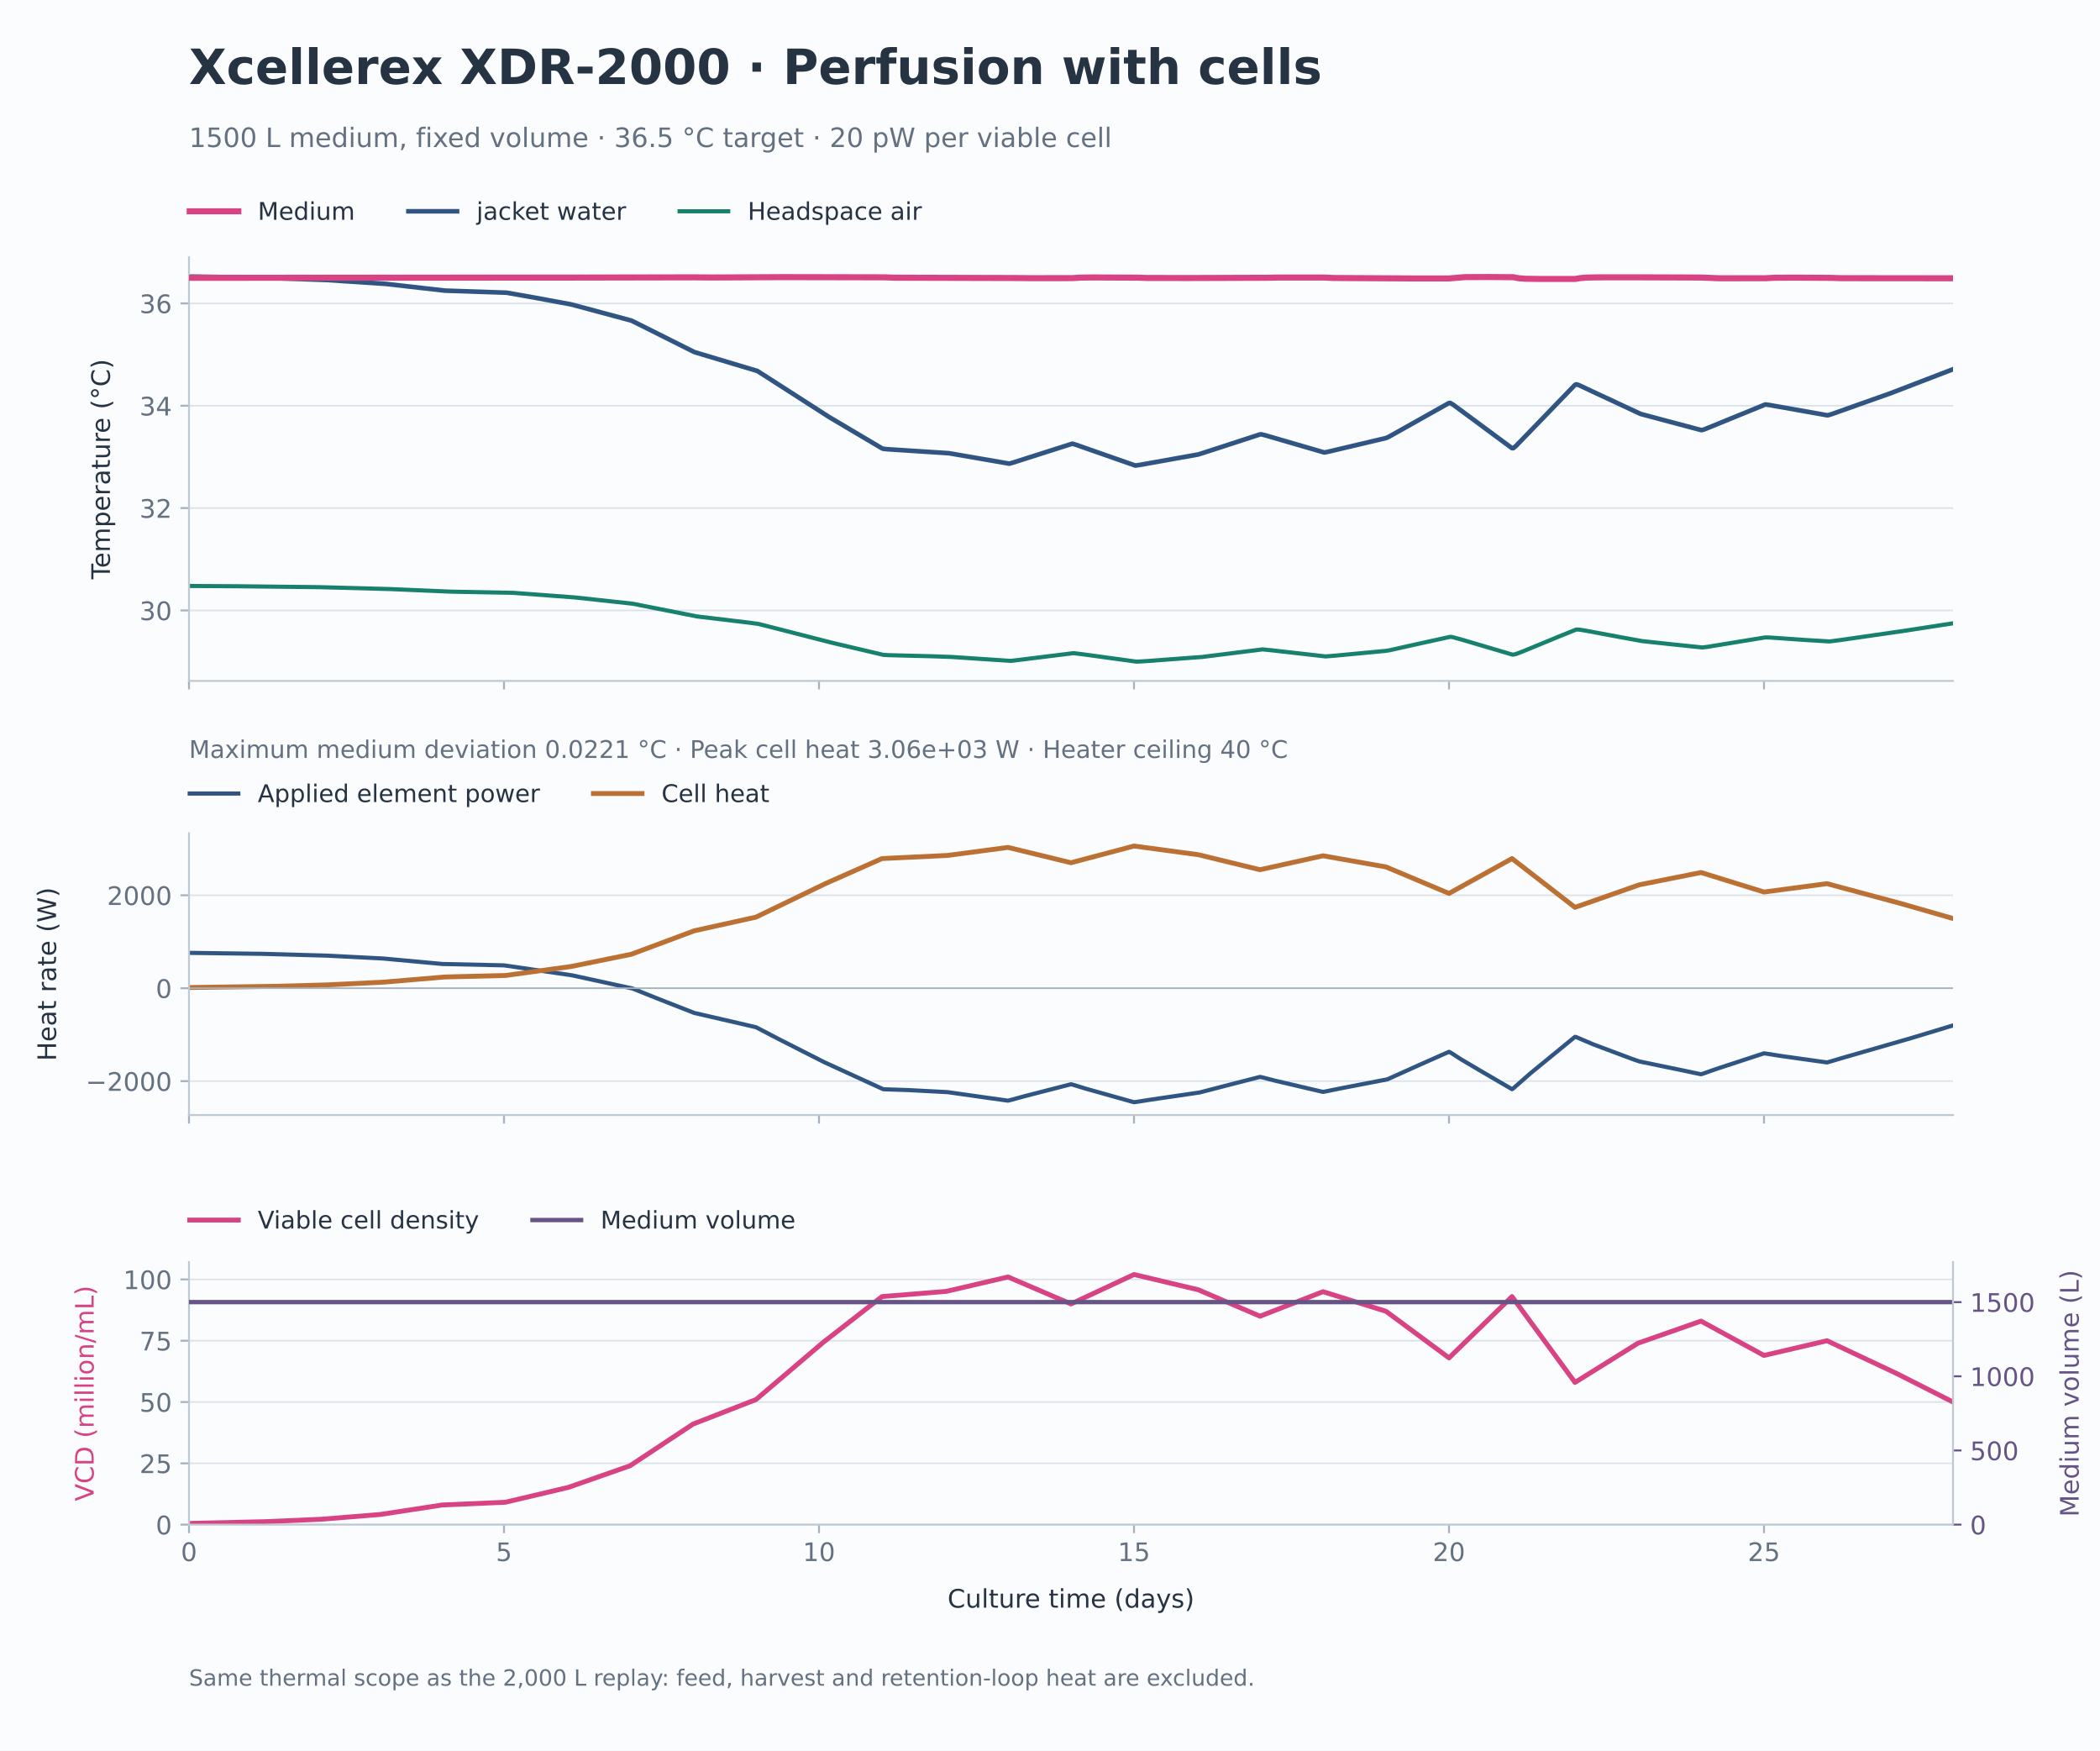
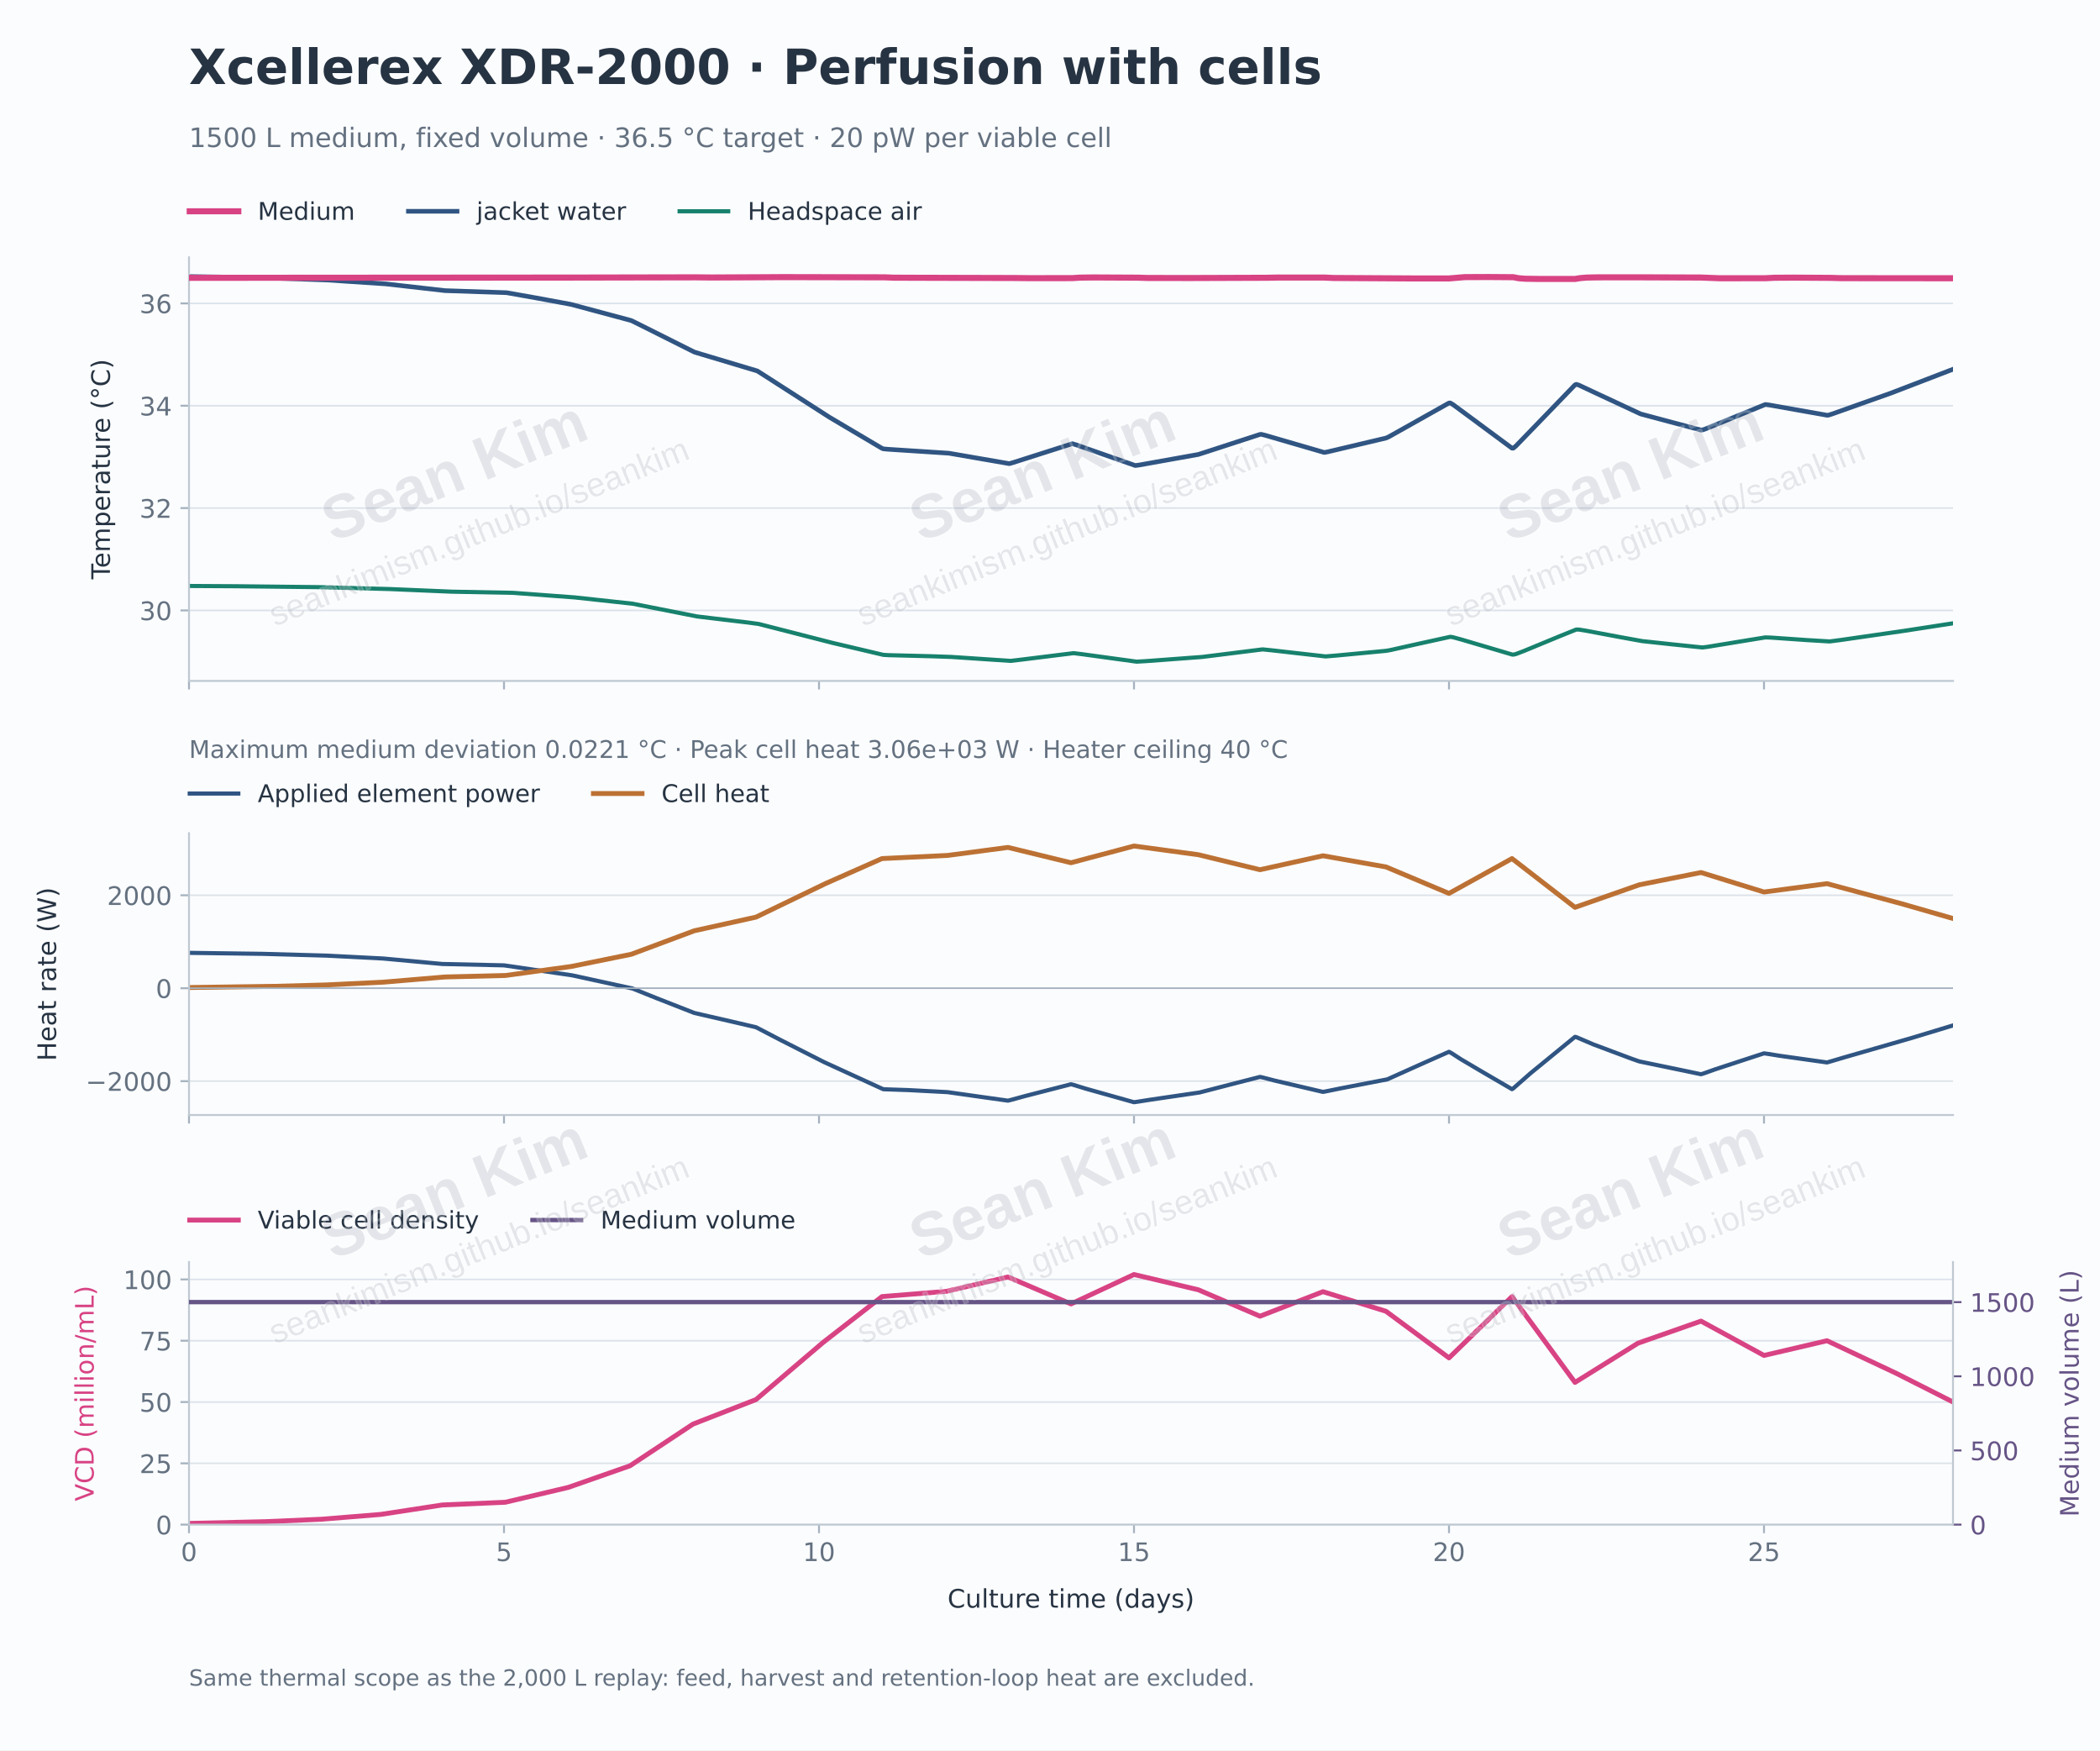
<svg xmlns="http://www.w3.org/2000/svg" xmlns:xlink="http://www.w3.org/1999/xlink" width="864pt" height="720pt" viewBox="0 0 864 720" version="1.1">
  <defs>
    <style type="text/css">*{stroke-linejoin: round; stroke-linecap: butt}</style>
  </defs>
  <g id="figure_1">
    <g id="patch_1">
      <path d="M 0 720  L 864 720  L 864 0  L 0 0  z " style="fill: #fbfcfe" />
    </g>
    <g id="axes_1">
      <g id="patch_2">
        <path d="M 77.76 280.08  L 803.52 280.08  L 803.52 105.84  L 77.76 105.84  z " style="fill: #fbfcfe" />
      </g>
      <g id="matplotlib.axis_1">
        <g id="xtick_1">
          <g id="line2d_1">
            <defs>
              <path id="m9cdd6d63d6" d="M 0 0  L 0 3.5  " style="stroke: #a5b2bf; stroke-width: 0.8" />
            </defs>
            <g>
              <use xlink:href="#m9cdd6d63d6" x="77.76" y="280.08" style="fill: #a5b2bf; stroke: #a5b2bf; stroke-width: 0.8" />
            </g>
          </g>
        </g>
        <g id="xtick_2">
          <g id="line2d_2">
            <g>
              <use xlink:href="#m9cdd6d63d6" x="207.36" y="280.08" style="fill: #a5b2bf; stroke: #a5b2bf; stroke-width: 0.8" />
            </g>
          </g>
        </g>
        <g id="xtick_3">
          <g id="line2d_3">
            <g>
              <use xlink:href="#m9cdd6d63d6" x="336.96" y="280.08" style="fill: #a5b2bf; stroke: #a5b2bf; stroke-width: 0.8" />
            </g>
          </g>
        </g>
        <g id="xtick_4">
          <g id="line2d_4">
            <g>
              <use xlink:href="#m9cdd6d63d6" x="466.56" y="280.08" style="fill: #a5b2bf; stroke: #a5b2bf; stroke-width: 0.8" />
            </g>
          </g>
        </g>
        <g id="xtick_5">
          <g id="line2d_5">
            <g>
              <use xlink:href="#m9cdd6d63d6" x="596.16" y="280.08" style="fill: #a5b2bf; stroke: #a5b2bf; stroke-width: 0.8" />
            </g>
          </g>
        </g>
        <g id="xtick_6">
          <g id="line2d_6">
            <g>
              <use xlink:href="#m9cdd6d63d6" x="725.76" y="280.08" style="fill: #a5b2bf; stroke: #a5b2bf; stroke-width: 0.8" />
            </g>
          </g>
        </g>
      </g>
      <g id="matplotlib.axis_2">
        <g id="ytick_1">
          <g id="line2d_7">
            <path d="M 77.76 251.076  L 803.52 251.076  " clip-path="url(#p277e018531)" style="fill: none; stroke: #dbe2e9; stroke-width: 0.65; stroke-linecap: square" />
          </g>
          <g id="line2d_8">
            <defs>
              <path id="m04fcbaf0e1" d="M 0 0  L -3.5 0  " style="stroke: #a5b2bf; stroke-width: 0.8" />
            </defs>
            <g>
              <use xlink:href="#m04fcbaf0e1" x="77.76" y="251.076" style="fill: #a5b2bf; stroke: #a5b2bf; stroke-width: 0.8" />
            </g>
          </g>
          <g id="text_1">
            <text style="font-size: 10.5px; font-family: 'DejaVu Sans'; text-anchor: end; fill: #647180" x="70.76" y="255.065" transform="rotate(-0 70.76 255.0654)">30</text>
          </g>
        </g>
        <g id="ytick_2">
          <g id="line2d_9">
            <path d="M 77.76 208.984  L 803.52 208.984  " clip-path="url(#p277e018531)" style="fill: none; stroke: #dbe2e9; stroke-width: 0.65; stroke-linecap: square" />
          </g>
          <g id="line2d_10">
            <g>
              <use xlink:href="#m04fcbaf0e1" x="77.76" y="208.984" style="fill: #a5b2bf; stroke: #a5b2bf; stroke-width: 0.8" />
            </g>
          </g>
          <g id="text_2">
            <text style="font-size: 10.5px; font-family: 'DejaVu Sans'; text-anchor: end; fill: #647180" x="70.76" y="212.974" transform="rotate(-0 70.76 212.9735)">32</text>
          </g>
        </g>
        <g id="ytick_3">
          <g id="line2d_11">
            <path d="M 77.76 166.893  L 803.52 166.893  " clip-path="url(#p277e018531)" style="fill: none; stroke: #dbe2e9; stroke-width: 0.65; stroke-linecap: square" />
          </g>
          <g id="line2d_12">
            <g>
              <use xlink:href="#m04fcbaf0e1" x="77.76" y="166.893" style="fill: #a5b2bf; stroke: #a5b2bf; stroke-width: 0.8" />
            </g>
          </g>
          <g id="text_3">
            <text style="font-size: 10.5px; font-family: 'DejaVu Sans'; text-anchor: end; fill: #647180" x="70.76" y="170.882" transform="rotate(-0 70.76 170.8817)">34</text>
          </g>
        </g>
        <g id="ytick_4">
          <g id="line2d_13">
            <path d="M 77.76 124.801  L 803.52 124.801  " clip-path="url(#p277e018531)" style="fill: none; stroke: #dbe2e9; stroke-width: 0.65; stroke-linecap: square" />
          </g>
          <g id="line2d_14">
            <g>
              <use xlink:href="#m04fcbaf0e1" x="77.76" y="124.801" style="fill: #a5b2bf; stroke: #a5b2bf; stroke-width: 0.8" />
            </g>
          </g>
          <g id="text_4">
            <text style="font-size: 10.5px; font-family: 'DejaVu Sans'; text-anchor: end; fill: #647180" x="70.76" y="128.79" transform="rotate(-0 70.76 128.7899)">36</text>
          </g>
        </g>
        <g id="text_5">
          <text style="font-size: 10.5px; font-family: 'DejaVu Sans'; text-anchor: middle; fill: #263342" x="45.215" y="192.96" transform="rotate(-90 45.21508 192.96)">Temperature (°C)</text>
        </g>
      </g>
      <g id="line2d_15">
        <path d="M 77.76 113.76  L 93.96 113.994  L 112.32 114.385  L 134.46 115.17  L 158.76 116.774  L 183.06 119.543  L 208.44 120.396  L 220.32 122.496  L 234.9 125.19  L 259.74 131.855  L 262.98 133.453  L 285.66 144.809  L 289.44 145.954  L 311.58 152.583  L 314.28 154.294  L 341.28 171.632  L 362.88 184.411  L 363.42 184.611  L 365.04 184.773  L 390.42 186.419  L 415.26 190.712  L 416.88 190.249  L 441.18 182.498  L 442.8 182.986  L 467.1 191.489  L 468.72 191.268  L 493.02 186.926  L 497.88 185.365  L 518.4 178.687  L 518.94 178.651  L 520.56 179.051  L 544.86 186.116  L 546.48 185.8  L 570.24 180.181  L 571.32 179.707  L 579.42 175.168  L 596.16 165.76  L 596.7 165.75  L 597.78 166.394  L 604.26 171.167  L 622.08 184.344  L 622.62 184.344  L 623.7 183.439  L 630.72 176.195  L 648 158.306  L 648.54 158.087  L 649.62 158.417  L 655.02 160.953  L 675 170.268  L 686.34 173.297  L 699.84 176.889  L 700.38 176.881  L 702 176.296  L 726.3 166.371  L 727.92 166.583  L 746.82 169.934  L 751.68 170.797  L 752.22 170.771  L 753.84 170.264  L 778.14 161.635  L 797.04 154.372  L 803.52 151.88  L 803.52 151.88  " clip-path="url(#p277e018531)" style="fill: none; stroke: #305582; stroke-width: 1.9; stroke-linecap: square" />
      </g>
      <g id="line2d_16">
        <path d="M 77.76 241.025  L 97.2 241.134  L 131.22 241.507  L 160.38 242.292  L 185.76 243.369  L 211.14 243.849  L 236.52 245.739  L 260.28 248.321  L 267.84 249.818  L 286.74 253.551  L 307.8 256.066  L 312.12 256.649  L 318.6 258.301  L 342.36 264.392  L 363.42 269.359  L 365.58 269.489  L 383.4 269.935  L 391.5 270.22  L 415.8 271.842  L 420.12 271.333  L 441.72 268.656  L 445.5 269.125  L 467.64 272.16  L 471.96 271.907  L 494.64 270.215  L 519.48 267.107  L 523.26 267.492  L 545.4 270.003  L 549.72 269.647  L 570.24 267.707  L 571.86 267.431  L 584.28 264.657  L 596.7 261.934  L 597.78 262.106  L 601.56 263.142  L 617.76 267.928  L 622.08 269.209  L 622.62 269.266  L 623.7 269.018  L 626.94 267.785  L 641.52 261.761  L 648.54 258.933  L 649.62 258.968  L 652.86 259.488  L 665.82 261.923  L 675.54 263.689  L 687.96 265.032  L 700.38 266.32  L 702.54 266.061  L 716.04 263.849  L 726.3 262.18  L 728.46 262.245  L 743.58 263.295  L 752.76 263.843  L 757.08 263.283  L 783.54 259.463  L 803.52 256.382  L 803.52 256.382  " clip-path="url(#p277e018531)" style="fill: none; stroke: #17816d; stroke-width: 1.7; stroke-linecap: square" />
      </g>
      <g id="line2d_17">
        <path d="M 77.76 114.278  L 803.52 114.278  " clip-path="url(#p277e018531)" style="fill: none; stroke-dasharray: 4.5,3.6; stroke-dashoffset: 0; stroke: #263342; stroke-opacity: 0.65; stroke-width: 0.9" />
      </g>
      <g id="patch_3">
        <path d="M 77.76 280.08  L 77.76 105.84  " style="fill: none; stroke: #bfc9d2; stroke-width: 0.8; stroke-linejoin: miter; stroke-linecap: square" />
      </g>
      <g id="patch_4">
        <path d="M 77.76 280.08  L 803.52 280.08  " style="fill: none; stroke: #bfc9d2; stroke-width: 0.8; stroke-linejoin: miter; stroke-linecap: square" />
      </g>
      <g id="line2d_18">
        <path d="M 77.76 114.278  L 237.06 114.168  L 286.2 114.074  L 292.68 114.141  L 314.28 114.034  L 321.84 113.987  L 363.96 114.071  L 367.74 114.215  L 376.92 114.25  L 417.96 114.356  L 423.9 114.419  L 441.18 114.396  L 444.42 114.191  L 449.82 114.124  L 468.18 114.212  L 471.96 114.33  L 489.24 114.358  L 521.1 114.25  L 525.96 114.158  L 544.86 114.166  L 548.64 114.339  L 556.2 114.383  L 573.48 114.486  L 581.04 114.528  L 596.16 114.53  L 602.64 113.987  L 612.36 113.945  L 622.62 114.019  L 624.78 114.44  L 627.48 114.65  L 632.88 114.734  L 648 114.743  L 650.16 114.391  L 652.86 114.166  L 657.72 114.078  L 673.38 114.065  L 699.84 114.158  L 707.4 114.45  L 726.3 114.44  L 730.08 114.248  L 738.18 114.2  L 753.3 114.292  L 757.08 114.41  L 774.36 114.438  L 803.52 114.45  L 803.52 114.45  " clip-path="url(#p277e018531)" style="fill: none; stroke: #d84384; stroke-width: 2.5; stroke-linecap: square" />
      </g>
      <g id="legend_1">
        <g id="line2d_19">
          <path d="M 78.051 86.904  L 88.051 86.904  L 98.051 86.904  " style="fill: none; stroke: #d84384; stroke-width: 2.5; stroke-linecap: square" />
        </g>
        <g id="text_6">
          <text style="font-size: 10px; font-family: 'DejaVu Sans'; text-anchor: start; fill: #263342" x="106.051" y="90.404" transform="rotate(-0 106.0509 90.40431)">Medium</text>
        </g>
        <g id="line2d_20">
          <path d="M 168.037 86.904  L 178.037 86.904  L 188.037 86.904  " style="fill: none; stroke: #305582; stroke-width: 1.9; stroke-linecap: square" />
        </g>
        <g id="text_7">
          <text style="font-size: 10px; font-family: 'DejaVu Sans'; text-anchor: start; fill: #263342" x="196.037" y="90.404" transform="rotate(-0 196.0368 90.40431)">jacket water</text>
        </g>
        <g id="line2d_21">
          <path d="M 279.612 86.904  L 289.612 86.904  L 299.612 86.904  " style="fill: none; stroke: #17816d; stroke-width: 1.7; stroke-linecap: square" />
        </g>
        <g id="text_8">
          <text style="font-size: 10px; font-family: 'DejaVu Sans'; text-anchor: start; fill: #263342" x="307.612" y="90.404" transform="rotate(-0 307.6118 90.40431)">Headspace air</text>
        </g>
      </g>
    </g>
    <g id="axes_2">
      <g id="patch_5">
        <path d="M 77.76 458.64  L 803.52 458.64  L 803.52 342.72  L 77.76 342.72  z " style="fill: #fbfcfe" />
      </g>
      <g id="matplotlib.axis_3">
        <g id="xtick_7">
          <g id="line2d_22">
            <g>
              <use xlink:href="#m9cdd6d63d6" x="77.76" y="458.64" style="fill: #a5b2bf; stroke: #a5b2bf; stroke-width: 0.8" />
            </g>
          </g>
        </g>
        <g id="xtick_8">
          <g id="line2d_23">
            <g>
              <use xlink:href="#m9cdd6d63d6" x="207.36" y="458.64" style="fill: #a5b2bf; stroke: #a5b2bf; stroke-width: 0.8" />
            </g>
          </g>
        </g>
        <g id="xtick_9">
          <g id="line2d_24">
            <g>
              <use xlink:href="#m9cdd6d63d6" x="336.96" y="458.64" style="fill: #a5b2bf; stroke: #a5b2bf; stroke-width: 0.8" />
            </g>
          </g>
        </g>
        <g id="xtick_10">
          <g id="line2d_25">
            <g>
              <use xlink:href="#m9cdd6d63d6" x="466.56" y="458.64" style="fill: #a5b2bf; stroke: #a5b2bf; stroke-width: 0.8" />
            </g>
          </g>
        </g>
        <g id="xtick_11">
          <g id="line2d_26">
            <g>
              <use xlink:href="#m9cdd6d63d6" x="596.16" y="458.64" style="fill: #a5b2bf; stroke: #a5b2bf; stroke-width: 0.8" />
            </g>
          </g>
        </g>
        <g id="xtick_12">
          <g id="line2d_27">
            <g>
              <use xlink:href="#m9cdd6d63d6" x="725.76" y="458.64" style="fill: #a5b2bf; stroke: #a5b2bf; stroke-width: 0.8" />
            </g>
          </g>
        </g>
      </g>
      <g id="matplotlib.axis_4">
        <g id="ytick_5">
          <g id="line2d_28">
            <path d="M 77.76 444.703  L 803.52 444.703  " clip-path="url(#pb41a0a4f8e)" style="fill: none; stroke: #dbe2e9; stroke-width: 0.65; stroke-linecap: square" />
          </g>
          <g id="line2d_29">
            <g>
              <use xlink:href="#m04fcbaf0e1" x="77.76" y="444.703" style="fill: #a5b2bf; stroke: #a5b2bf; stroke-width: 0.8" />
            </g>
          </g>
          <g id="text_9">
            <text style="font-size: 10.5px; font-family: 'DejaVu Sans'; text-anchor: end; fill: #647180" x="70.76" y="448.692" transform="rotate(-0 70.76 448.6922)">−2000</text>
          </g>
        </g>
        <g id="ytick_6">
          <g id="line2d_30">
            <path d="M 77.76 406.476  L 803.52 406.476  " clip-path="url(#pb41a0a4f8e)" style="fill: none; stroke: #dbe2e9; stroke-width: 0.65; stroke-linecap: square" />
          </g>
          <g id="line2d_31">
            <g>
              <use xlink:href="#m04fcbaf0e1" x="77.76" y="406.476" style="fill: #a5b2bf; stroke: #a5b2bf; stroke-width: 0.8" />
            </g>
          </g>
          <g id="text_10">
            <text style="font-size: 10.5px; font-family: 'DejaVu Sans'; text-anchor: end; fill: #647180" x="70.76" y="410.465" transform="rotate(-0 70.76 410.4654)">0</text>
          </g>
        </g>
        <g id="ytick_7">
          <g id="line2d_32">
            <path d="M 77.76 368.249  L 803.52 368.249  " clip-path="url(#pb41a0a4f8e)" style="fill: none; stroke: #dbe2e9; stroke-width: 0.65; stroke-linecap: square" />
          </g>
          <g id="line2d_33">
            <g>
              <use xlink:href="#m04fcbaf0e1" x="77.76" y="368.249" style="fill: #a5b2bf; stroke: #a5b2bf; stroke-width: 0.8" />
            </g>
          </g>
          <g id="text_11">
            <text style="font-size: 10.5px; font-family: 'DejaVu Sans'; text-anchor: end; fill: #647180" x="70.76" y="372.239" transform="rotate(-0 70.76 372.2385)">2000</text>
          </g>
        </g>
        <g id="text_12">
          <text style="font-size: 10.5px; font-family: 'DejaVu Sans'; text-anchor: middle; fill: #263342" x="23.055" y="400.68" transform="rotate(-90 23.05516 400.68)">Heat rate (W)</text>
        </g>
      </g>
      <g id="line2d_34">
        <path d="M 77.76 391.931  L 108 392.339  L 134.46 393.075  L 157.68 394.263  L 181.98 396.507  L 207.36 397.076  L 212.22 397.779  L 235.44 401.191  L 260.28 406.613  L 270 410.523  L 285.66 416.658  L 303.48 420.76  L 311.04 422.524  L 313.2 423.648  L 321.3 427.859  L 339.12 436.902  L 363.42 448.034  L 373.68 448.375  L 389.88 449.226  L 405 451.37  L 414.72 452.73  L 416.34 452.312  L 421.74 450.837  L 440.64 445.978  L 441.72 446.256  L 446.58 447.757  L 463.32 452.464  L 466.56 453.371  L 468.18 453.141  L 473.58 452.291  L 493.56 449.363  L 506.52 446.003  L 518.4 442.955  L 519.48 443.184  L 524.34 444.447  L 542.16 448.623  L 544.32 449.127  L 545.94 448.821  L 551.34 447.719  L 570.78 443.962  L 584.82 437.654  L 596.16 432.628  L 597.24 433.212  L 601.02 435.662  L 608.58 440.132  L 622.08 448.007  L 622.62 447.672  L 629.64 441.502  L 645.84 428.249  L 648 426.486  L 648.54 426.597  L 655.56 429.59  L 671.22 435.458  L 674.46 436.591  L 692.28 440.278  L 699.84 441.865  L 700.92 441.537  L 705.78 439.808  L 722.52 434.321  L 725.76 433.263  L 727.38 433.493  L 732.24 434.275  L 751.68 437.01  L 753.3 436.554  L 758.7 434.948  L 786.24 427.021  L 803.52 421.781  L 803.52 421.781  " clip-path="url(#pb41a0a4f8e)" style="fill: none; stroke: #305582; stroke-width: 1.7; stroke-linecap: square" />
      </g>
      <g id="line2d_35">
        <path d="M 77.76 406.189  L 113.4 405.688  L 134.46 405.114  L 157.68 403.991  L 183.06 401.853  L 207.9 401.244  L 234.9 397.553  L 259.74 392.511  L 285.66 382.847  L 311.04 377.233  L 339.66 363.423  L 362.88 353.15  L 389.88 351.86  L 414.72 348.562  L 440.64 354.87  L 466.56 347.989  L 493.02 351.561  L 518.4 357.737  L 544.32 352.003  L 570.24 356.59  L 596.16 367.485  L 622.08 353.15  L 648 373.219  L 674.46 363.937  L 699.84 358.884  L 725.76 366.911  L 751.68 363.471  L 782.46 371.749  L 803.52 377.806  L 803.52 377.806  " clip-path="url(#pb41a0a4f8e)" style="fill: none; stroke: #bc7134; stroke-width: 2; stroke-linecap: square" />
      </g>
      <g id="line2d_36">
        <path d="M 77.76 406.476  L 803.52 406.476  " clip-path="url(#pb41a0a4f8e)" style="fill: none; stroke: #a5b2bf; stroke-width: 0.65; stroke-linecap: square" />
      </g>
      <g id="patch_6">
        <path d="M 77.76 458.64  L 77.76 342.72  " style="fill: none; stroke: #bfc9d2; stroke-width: 0.8; stroke-linejoin: miter; stroke-linecap: square" />
      </g>
      <g id="patch_7">
        <path d="M 77.76 458.64  L 803.52 458.64  " style="fill: none; stroke: #bfc9d2; stroke-width: 0.8; stroke-linejoin: miter; stroke-linecap: square" />
      </g>
      <g id="legend_2">
        <g id="line2d_37">
          <path d="M 78.051 326.402  L 88.051 326.402  L 98.051 326.402  " style="fill: none; stroke: #305582; stroke-width: 1.7; stroke-linecap: square" />
        </g>
        <g id="text_13">
          <text style="font-size: 10px; font-family: 'DejaVu Sans'; text-anchor: start; fill: #263342" x="106.051" y="329.902" transform="rotate(-0 106.0509 329.9015)">Applied element power</text>
        </g>
        <g id="line2d_38">
          <path d="M 244.148 326.402  L 254.148 326.402  L 264.148 326.402  " style="fill: none; stroke: #bc7134; stroke-width: 2; stroke-linecap: square" />
        </g>
        <g id="text_14">
          <text style="font-size: 10px; font-family: 'DejaVu Sans'; text-anchor: start; fill: #263342" x="272.148" y="329.902" transform="rotate(-0 272.1478 329.9015)">Cell heat</text>
        </g>
      </g>
    </g>
    <g id="axes_3">
      <g id="patch_8">
        <path d="M 77.76 627.12  L 803.52 627.12  L 803.52 519.12  L 77.76 519.12  z " style="fill: #fbfcfe" />
      </g>
      <g id="matplotlib.axis_5">
        <g id="xtick_13">
          <g id="line2d_39">
            <g>
              <use xlink:href="#m9cdd6d63d6" x="77.76" y="627.12" style="fill: #a5b2bf; stroke: #a5b2bf; stroke-width: 0.8" />
            </g>
          </g>
          <g id="text_15">
            <text style="font-size: 10.5px; font-family: 'DejaVu Sans'; text-anchor: middle; fill: #647180" x="77.76" y="642.098" transform="rotate(-0 77.76 642.0984)">0</text>
          </g>
        </g>
        <g id="xtick_14">
          <g id="line2d_40">
            <g>
              <use xlink:href="#m9cdd6d63d6" x="207.36" y="627.12" style="fill: #a5b2bf; stroke: #a5b2bf; stroke-width: 0.8" />
            </g>
          </g>
          <g id="text_16">
            <text style="font-size: 10.5px; font-family: 'DejaVu Sans'; text-anchor: middle; fill: #647180" x="207.36" y="642.098" transform="rotate(-0 207.36 642.0984)">5</text>
          </g>
        </g>
        <g id="xtick_15">
          <g id="line2d_41">
            <g>
              <use xlink:href="#m9cdd6d63d6" x="336.96" y="627.12" style="fill: #a5b2bf; stroke: #a5b2bf; stroke-width: 0.8" />
            </g>
          </g>
          <g id="text_17">
            <text style="font-size: 10.5px; font-family: 'DejaVu Sans'; text-anchor: middle; fill: #647180" x="336.96" y="642.098" transform="rotate(-0 336.96 642.0984)">10</text>
          </g>
        </g>
        <g id="xtick_16">
          <g id="line2d_42">
            <g>
              <use xlink:href="#m9cdd6d63d6" x="466.56" y="627.12" style="fill: #a5b2bf; stroke: #a5b2bf; stroke-width: 0.8" />
            </g>
          </g>
          <g id="text_18">
            <text style="font-size: 10.5px; font-family: 'DejaVu Sans'; text-anchor: middle; fill: #647180" x="466.56" y="642.098" transform="rotate(-0 466.56 642.0984)">15</text>
          </g>
        </g>
        <g id="xtick_17">
          <g id="line2d_43">
            <g>
              <use xlink:href="#m9cdd6d63d6" x="596.16" y="627.12" style="fill: #a5b2bf; stroke: #a5b2bf; stroke-width: 0.8" />
            </g>
          </g>
          <g id="text_19">
            <text style="font-size: 10.5px; font-family: 'DejaVu Sans'; text-anchor: middle; fill: #647180" x="596.16" y="642.098" transform="rotate(-0 596.16 642.0984)">20</text>
          </g>
        </g>
        <g id="xtick_18">
          <g id="line2d_44">
            <g>
              <use xlink:href="#m9cdd6d63d6" x="725.76" y="627.12" style="fill: #a5b2bf; stroke: #a5b2bf; stroke-width: 0.8" />
            </g>
          </g>
          <g id="text_20">
            <text style="font-size: 10.5px; font-family: 'DejaVu Sans'; text-anchor: middle; fill: #647180" x="725.76" y="642.098" transform="rotate(-0 725.76 642.0984)">25</text>
          </g>
        </g>
        <g id="text_21">
          <text style="font-size: 10.5px; font-family: 'DejaVu Sans'; text-anchor: middle; fill: #263342" x="440.64" y="661.26" transform="rotate(-0 440.64 661.2604)">Culture time (days)</text>
        </g>
      </g>
      <g id="matplotlib.axis_6">
        <g id="ytick_8">
          <g id="line2d_45">
            <path d="M 77.76 627.12  L 803.52 627.12  " clip-path="url(#p4aa0f1764f)" style="fill: none; stroke: #dbe2e9; stroke-width: 0.65; stroke-linecap: square" />
          </g>
          <g id="line2d_46">
            <g>
              <use xlink:href="#m04fcbaf0e1" x="77.76" y="627.12" style="fill: #a5b2bf; stroke: #a5b2bf; stroke-width: 0.8" />
            </g>
          </g>
          <g id="text_22">
            <text style="font-size: 10.5px; font-family: 'DejaVu Sans'; text-anchor: end; fill: #647180" x="70.76" y="631.109" transform="rotate(-0 70.76 631.1092)">0</text>
          </g>
        </g>
        <g id="ytick_9">
          <g id="line2d_47">
            <path d="M 77.76 601.904  L 803.52 601.904  " clip-path="url(#p4aa0f1764f)" style="fill: none; stroke: #dbe2e9; stroke-width: 0.65; stroke-linecap: square" />
          </g>
          <g id="line2d_48">
            <g>
              <use xlink:href="#m04fcbaf0e1" x="77.76" y="601.904" style="fill: #a5b2bf; stroke: #a5b2bf; stroke-width: 0.8" />
            </g>
          </g>
          <g id="text_23">
            <text style="font-size: 10.5px; font-family: 'DejaVu Sans'; text-anchor: end; fill: #647180" x="70.76" y="605.893" transform="rotate(-0 70.76 605.8932)">25</text>
          </g>
        </g>
        <g id="ytick_10">
          <g id="line2d_49">
            <path d="M 77.76 576.688  L 803.52 576.688  " clip-path="url(#p4aa0f1764f)" style="fill: none; stroke: #dbe2e9; stroke-width: 0.65; stroke-linecap: square" />
          </g>
          <g id="line2d_50">
            <g>
              <use xlink:href="#m04fcbaf0e1" x="77.76" y="576.688" style="fill: #a5b2bf; stroke: #a5b2bf; stroke-width: 0.8" />
            </g>
          </g>
          <g id="text_24">
            <text style="font-size: 10.5px; font-family: 'DejaVu Sans'; text-anchor: end; fill: #647180" x="70.76" y="580.677" transform="rotate(-0 70.76 580.6772)">50</text>
          </g>
        </g>
        <g id="ytick_11">
          <g id="line2d_51">
            <path d="M 77.76 551.472  L 803.52 551.472  " clip-path="url(#p4aa0f1764f)" style="fill: none; stroke: #dbe2e9; stroke-width: 0.65; stroke-linecap: square" />
          </g>
          <g id="line2d_52">
            <g>
              <use xlink:href="#m04fcbaf0e1" x="77.76" y="551.472" style="fill: #a5b2bf; stroke: #a5b2bf; stroke-width: 0.8" />
            </g>
          </g>
          <g id="text_25">
            <text style="font-size: 10.5px; font-family: 'DejaVu Sans'; text-anchor: end; fill: #647180" x="70.76" y="555.461" transform="rotate(-0 70.76 555.4613)">75</text>
          </g>
        </g>
        <g id="ytick_12">
          <g id="line2d_53">
            <path d="M 77.76 526.256  L 803.52 526.256  " clip-path="url(#p4aa0f1764f)" style="fill: none; stroke: #dbe2e9; stroke-width: 0.65; stroke-linecap: square" />
          </g>
          <g id="line2d_54">
            <g>
              <use xlink:href="#m04fcbaf0e1" x="77.76" y="526.256" style="fill: #a5b2bf; stroke: #a5b2bf; stroke-width: 0.8" />
            </g>
          </g>
          <g id="text_26">
            <text style="font-size: 10.5px; font-family: 'DejaVu Sans'; text-anchor: end; fill: #647180" x="70.76" y="530.245" transform="rotate(-0 70.76 530.2453)">100</text>
          </g>
        </g>
        <g id="text_27">
          <text style="font-size: 10.5px; font-family: 'DejaVu Sans'; text-anchor: middle; fill: #d84384" x="38.534" y="573.12" transform="rotate(-90 38.53445 573.12)">VCD (million/mL)</text>
        </g>
      </g>
      <g id="line2d_55">
        <path d="M 77.76 626.616  L 109.08 625.901  L 132.3 624.893  L 156.6 622.917  L 181.98 619.03  L 207.9 617.916  L 233.82 611.801  L 259.2 602.913  L 285.12 585.766  L 311.04 575.679  L 338.58 552.229  L 362.88 533.317  L 389.34 531.173  L 414.72 525.247  L 440.64 536.343  L 466.56 524.239  L 493.02 530.522  L 518.4 541.386  L 544.32 531.299  L 570.24 539.368  L 596.16 558.533  L 622.08 533.317  L 648 568.619  L 673.92 552.481  L 699.84 543.403  L 725.76 557.524  L 751.68 551.472  L 780.3 564.942  L 803.52 576.688  L 803.52 576.688  " clip-path="url(#p4aa0f1764f)" style="fill: none; stroke: #d84384; stroke-width: 2; stroke-linecap: square" />
      </g>
      <g id="patch_9">
        <path d="M 77.76 627.12  L 77.76 519.12  " style="fill: none; stroke: #bfc9d2; stroke-width: 0.8; stroke-linejoin: miter; stroke-linecap: square" />
      </g>
      <g id="patch_10">
        <path d="M 77.76 627.12  L 803.52 627.12  " style="fill: none; stroke: #bfc9d2; stroke-width: 0.8; stroke-linejoin: miter; stroke-linecap: square" />
      </g>
      <g id="legend_3">
        <g id="line2d_56">
          <path d="M 78.051 501.84  L 88.051 501.84  L 98.051 501.84  " style="fill: none; stroke: #d84384; stroke-width: 2; stroke-linecap: square" />
        </g>
        <g id="text_28">
          <text style="font-size: 10px; font-family: 'DejaVu Sans'; text-anchor: start; fill: #263342" x="106.051" y="505.34" transform="rotate(-0 106.0509 505.3403)">Viable cell density</text>
        </g>
        <g id="line2d_57">
          <path d="M 219.082 501.84  L 229.082 501.84  L 239.082 501.84  " style="fill: none; stroke: #665486; stroke-width: 1.8; stroke-linecap: square" />
        </g>
        <g id="text_29">
          <text style="font-size: 10px; font-family: 'DejaVu Sans'; text-anchor: start; fill: #263342" x="247.082" y="505.34" transform="rotate(-0 247.0821 505.3403)">Medium volume</text>
        </g>
      </g>
    </g>
    <g id="axes_4">
      <g id="matplotlib.axis_7">
        <g id="ytick_13">
          <g id="line2d_58">
            <defs>
              <path id="m49ca381ee6" d="M 0 0  L 3.5 0  " style="stroke: #665486; stroke-width: 0.8" />
            </defs>
            <g>
              <use xlink:href="#m49ca381ee6" x="803.52" y="627.12" style="fill: #665486; stroke: #665486; stroke-width: 0.8" />
            </g>
          </g>
          <g id="text_30">
            <text style="font-size: 10.5px; font-family: 'DejaVu Sans'; text-anchor: start; fill: #665486" x="810.52" y="631.109" transform="rotate(-0 810.52 631.1092)">0</text>
          </g>
        </g>
        <g id="ytick_14">
          <g id="line2d_59">
            <g>
              <use xlink:href="#m49ca381ee6" x="803.52" y="596.612" style="fill: #665486; stroke: #665486; stroke-width: 0.8" />
            </g>
          </g>
          <g id="text_31">
            <text style="font-size: 10.5px; font-family: 'DejaVu Sans'; text-anchor: start; fill: #665486" x="810.52" y="600.601" transform="rotate(-0 810.52 600.6007)">500</text>
          </g>
        </g>
        <g id="ytick_15">
          <g id="line2d_60">
            <g>
              <use xlink:href="#m49ca381ee6" x="803.52" y="566.103" style="fill: #665486; stroke: #665486; stroke-width: 0.8" />
            </g>
          </g>
          <g id="text_32">
            <text style="font-size: 10.5px; font-family: 'DejaVu Sans'; text-anchor: start; fill: #665486" x="810.52" y="570.092" transform="rotate(-0 810.52 570.0922)">1000</text>
          </g>
        </g>
        <g id="ytick_16">
          <g id="line2d_61">
            <g>
              <use xlink:href="#m49ca381ee6" x="803.52" y="535.595" style="fill: #665486; stroke: #665486; stroke-width: 0.8" />
            </g>
          </g>
          <g id="text_33">
            <text style="font-size: 10.5px; font-family: 'DejaVu Sans'; text-anchor: start; fill: #665486" x="810.52" y="539.584" transform="rotate(-0 810.52 539.5838)">1500</text>
          </g>
        </g>
        <g id="text_34">
          <text style="font-size: 10.5px; font-family: 'DejaVu Sans'; text-anchor: middle; fill: #665486" x="855.221" y="573.12" transform="rotate(-90 855.2209 573.12)">Medium volume (L)</text>
        </g>
      </g>
      <g id="line2d_62">
        <path d="M 77.76 535.595  L 803.52 535.595  L 803.52 535.595  " clip-path="url(#p4aa0f1764f)" style="fill: none; stroke: #665486; stroke-width: 1.8; stroke-linecap: square" />
      </g>
      <g id="patch_11">
        <path d="M 803.52 627.12  L 803.52 519.12  " style="fill: none; stroke: #bfc9d2; stroke-width: 0.8; stroke-linejoin: miter; stroke-linecap: square" />
      </g>
    </g>
    <g id="text_35">
      <text style="font-weight: 700; font-size: 20px; font-family: 'DejaVu Sans'; text-anchor: start; fill: #263342" x="77.76" y="34.56" transform="rotate(-0 77.76 34.56)">Xcellerex XDR-2000 · Perfusion with cells</text>
    </g>
    <g id="text_36">
      <text style="font-size: 11px; font-family: 'DejaVu Sans'; text-anchor: start; fill: #647180" x="77.76" y="60.48" transform="rotate(-0 77.76 60.48)">1500 L medium, fixed volume  ·  36.5 °C target  ·  20 pW per viable cell</text>
    </g>
    <g id="text_37">
      <text style="font-size: 10px; font-family: 'DejaVu Sans'; text-anchor: start; fill: #647180" x="77.76" y="311.76" transform="rotate(-0 77.76 311.76)">Maximum medium deviation 0.0221 °C  ·  Peak cell heat 3.06e+03 W  ·  Heater ceiling 40 °C</text>
    </g>
    <g id="text_38">
      <text style="font-size: 9.2px; font-family: 'DejaVu Sans'; text-anchor: start; fill: #647180" x="77.76" y="693.36" transform="rotate(-0 77.76 693.36)">Same thermal scope as the 2,000 L replay: feed, harvest and retention-loop heat are excluded.</text>
    </g>
  </g>
  <defs>
    <clipPath id="p277e018531">
      <rect x="77.76" y="105.84" width="725.76" height="174.24" />
    </clipPath>
    <clipPath id="pb41a0a4f8e">
      <rect x="77.76" y="342.72" width="725.76" height="115.92" />
    </clipPath>
    <clipPath id="p4aa0f1764f">
      <rect x="77.76" y="519.12" width="725.76" height="108" />
    </clipPath>
  </defs>
+   <g transform="translate(0 0)">
+     <g id="sean-kim-model-figure-v4" aria-hidden="true" pointer-events="none" font-family="Arial, sans-serif" text-anchor="middle" fill="#334155" fill-opacity=".12" stroke="white" stroke-opacity=".25" stroke-width="1.134" paint-order="stroke">
+       <g transform="translate(190.08 201.60) rotate(-22)">
+         <text x="0" y="0" font-size="25.2" font-weight="600">Sean Kim</text>
+         <text x="0" y="23.184" font-size="13.86">seankimism.github.io/seankim</text>
+       </g>
+       <g transform="translate(190.08 496.80) rotate(-22)">
+         <text x="0" y="0" font-size="25.2" font-weight="600">Sean Kim</text>
+         <text x="0" y="23.184" font-size="13.86">seankimism.github.io/seankim</text>
+       </g>
+       <g transform="translate(432.00 201.60) rotate(-22)">
+         <text x="0" y="0" font-size="25.2" font-weight="600">Sean Kim</text>
+         <text x="0" y="23.184" font-size="13.86">seankimism.github.io/seankim</text>
+       </g>
+       <g transform="translate(432.00 496.80) rotate(-22)">
+         <text x="0" y="0" font-size="25.2" font-weight="600">Sean Kim</text>
+         <text x="0" y="23.184" font-size="13.86">seankimism.github.io/seankim</text>
+       </g>
+       <g transform="translate(673.92 201.60) rotate(-22)">
+         <text x="0" y="0" font-size="25.2" font-weight="600">Sean Kim</text>
+         <text x="0" y="23.184" font-size="13.86">seankimism.github.io/seankim</text>
+       </g>
+       <g transform="translate(673.92 496.80) rotate(-22)">
+         <text x="0" y="0" font-size="25.2" font-weight="600">Sean Kim</text>
+         <text x="0" y="23.184" font-size="13.86">seankimism.github.io/seankim</text>
+       </g>
+     </g>
+   </g>
</svg>
